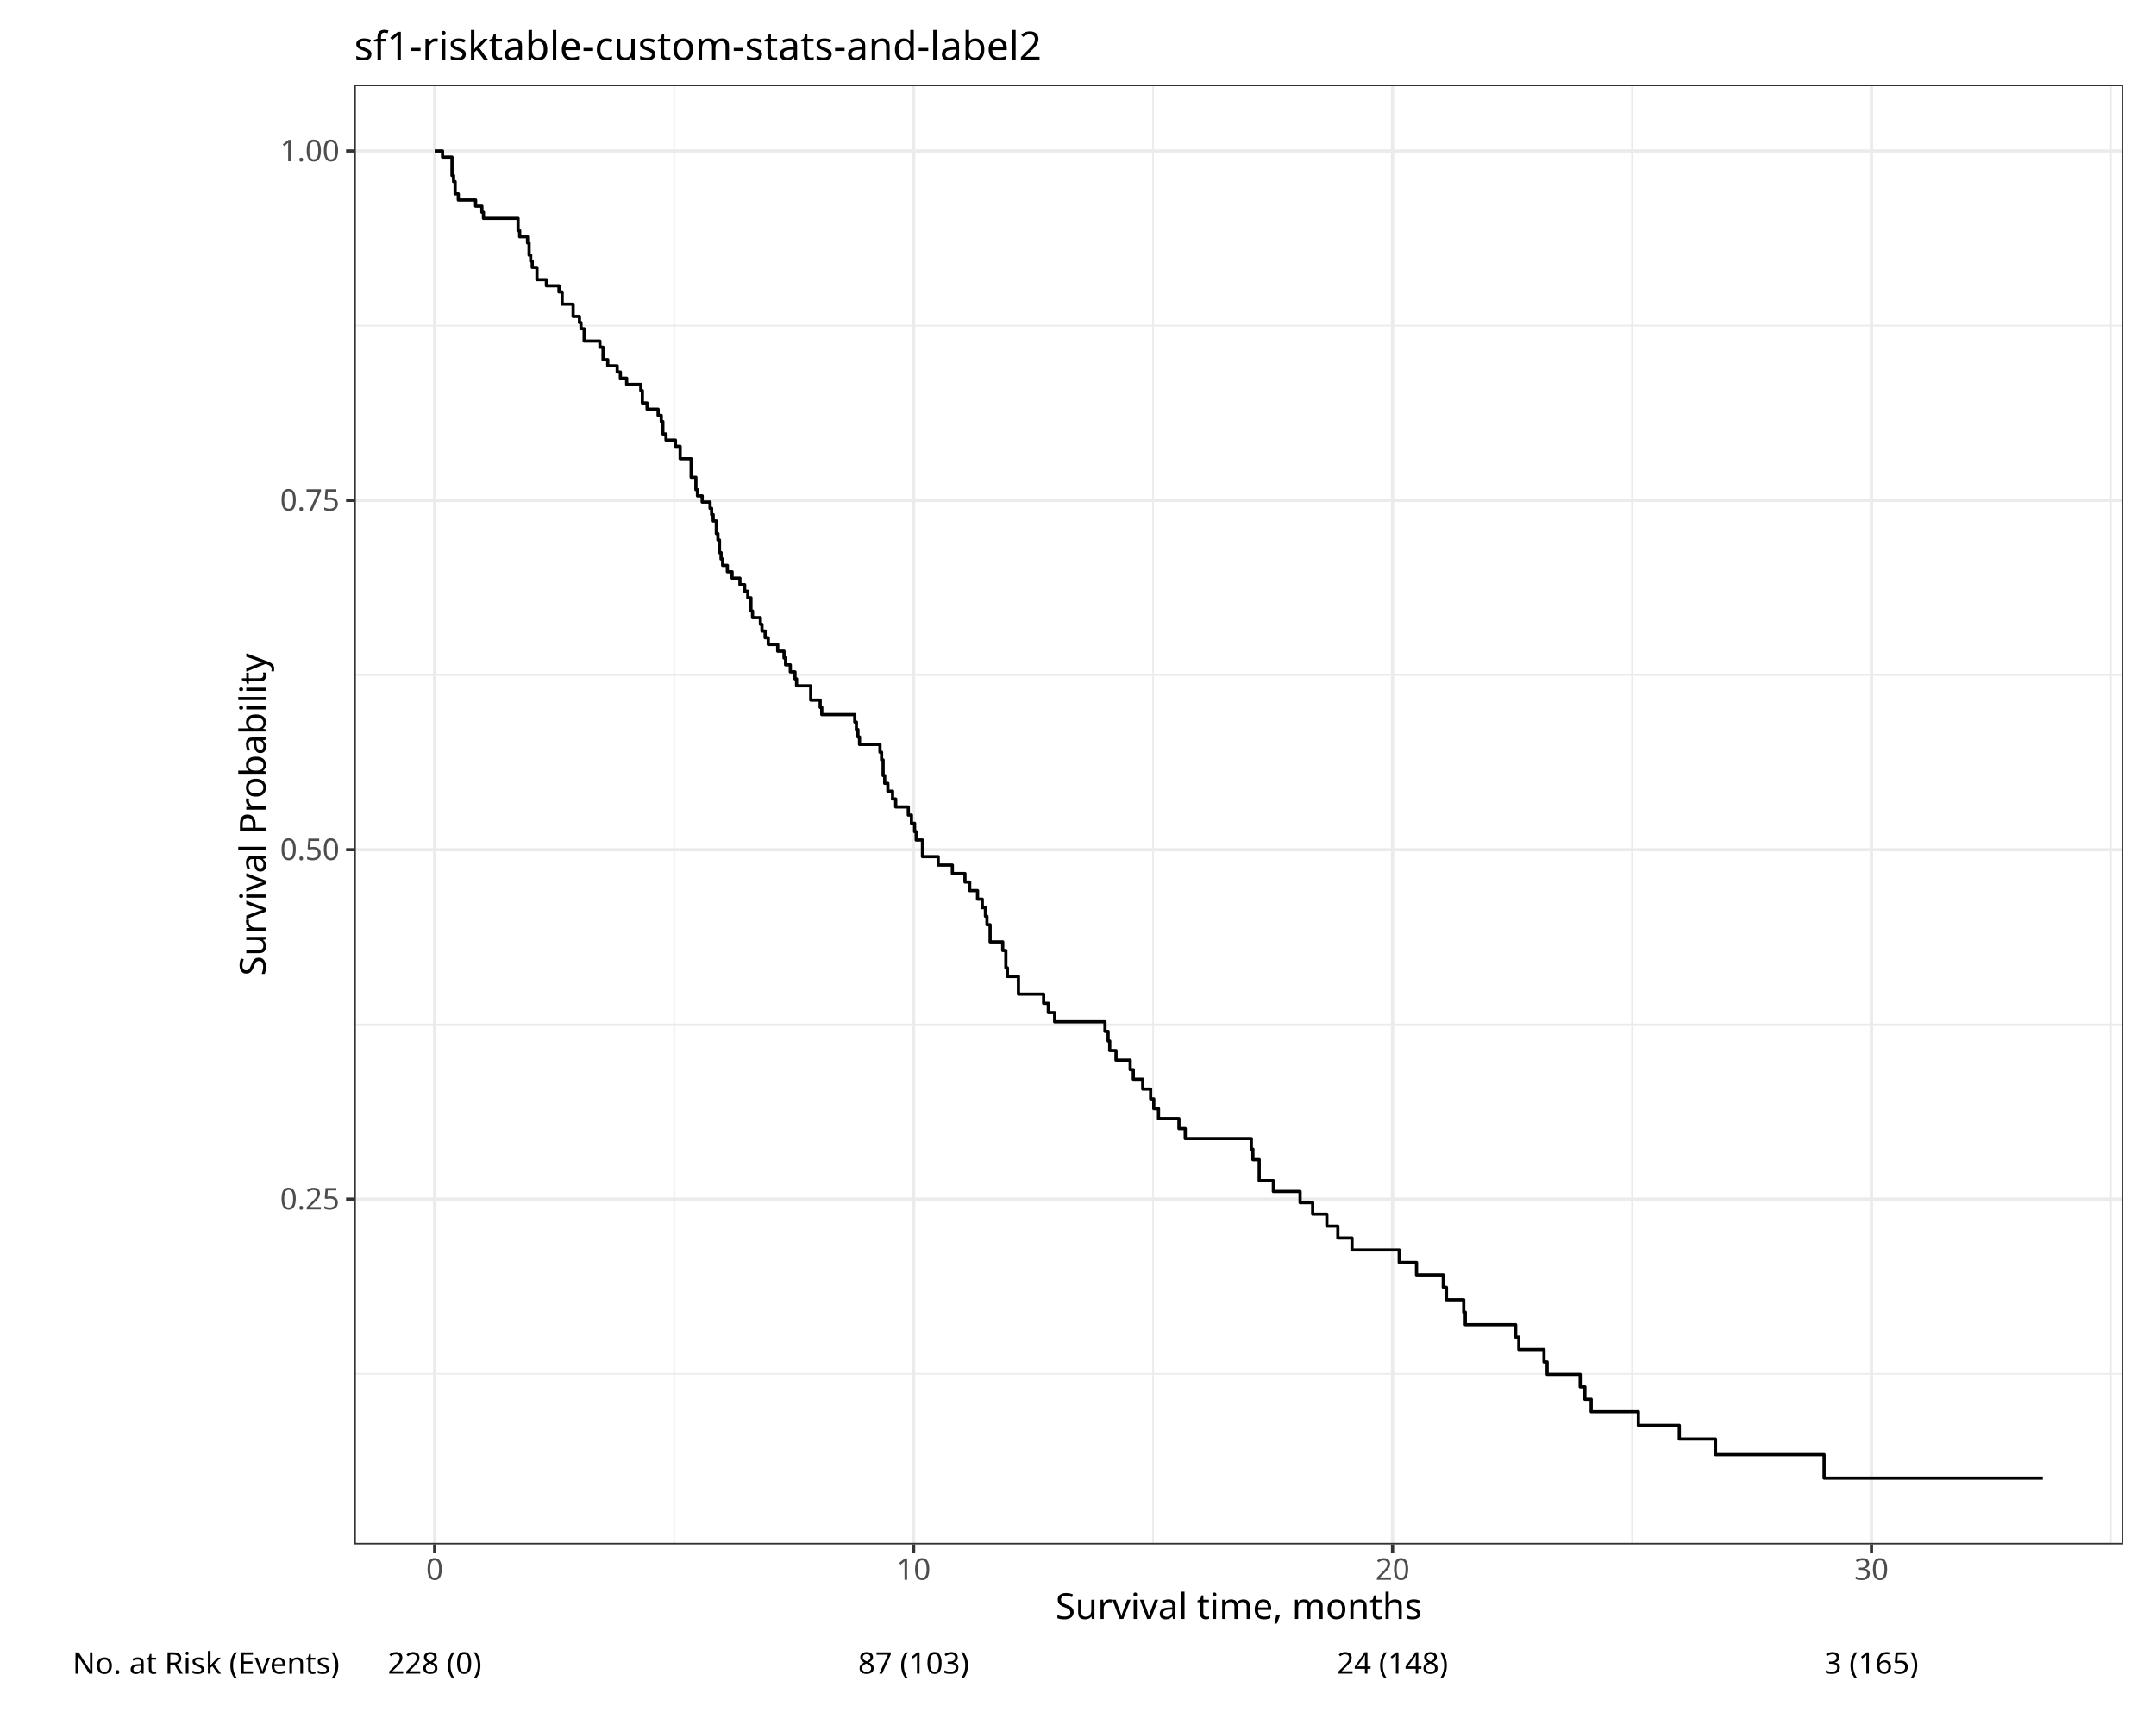
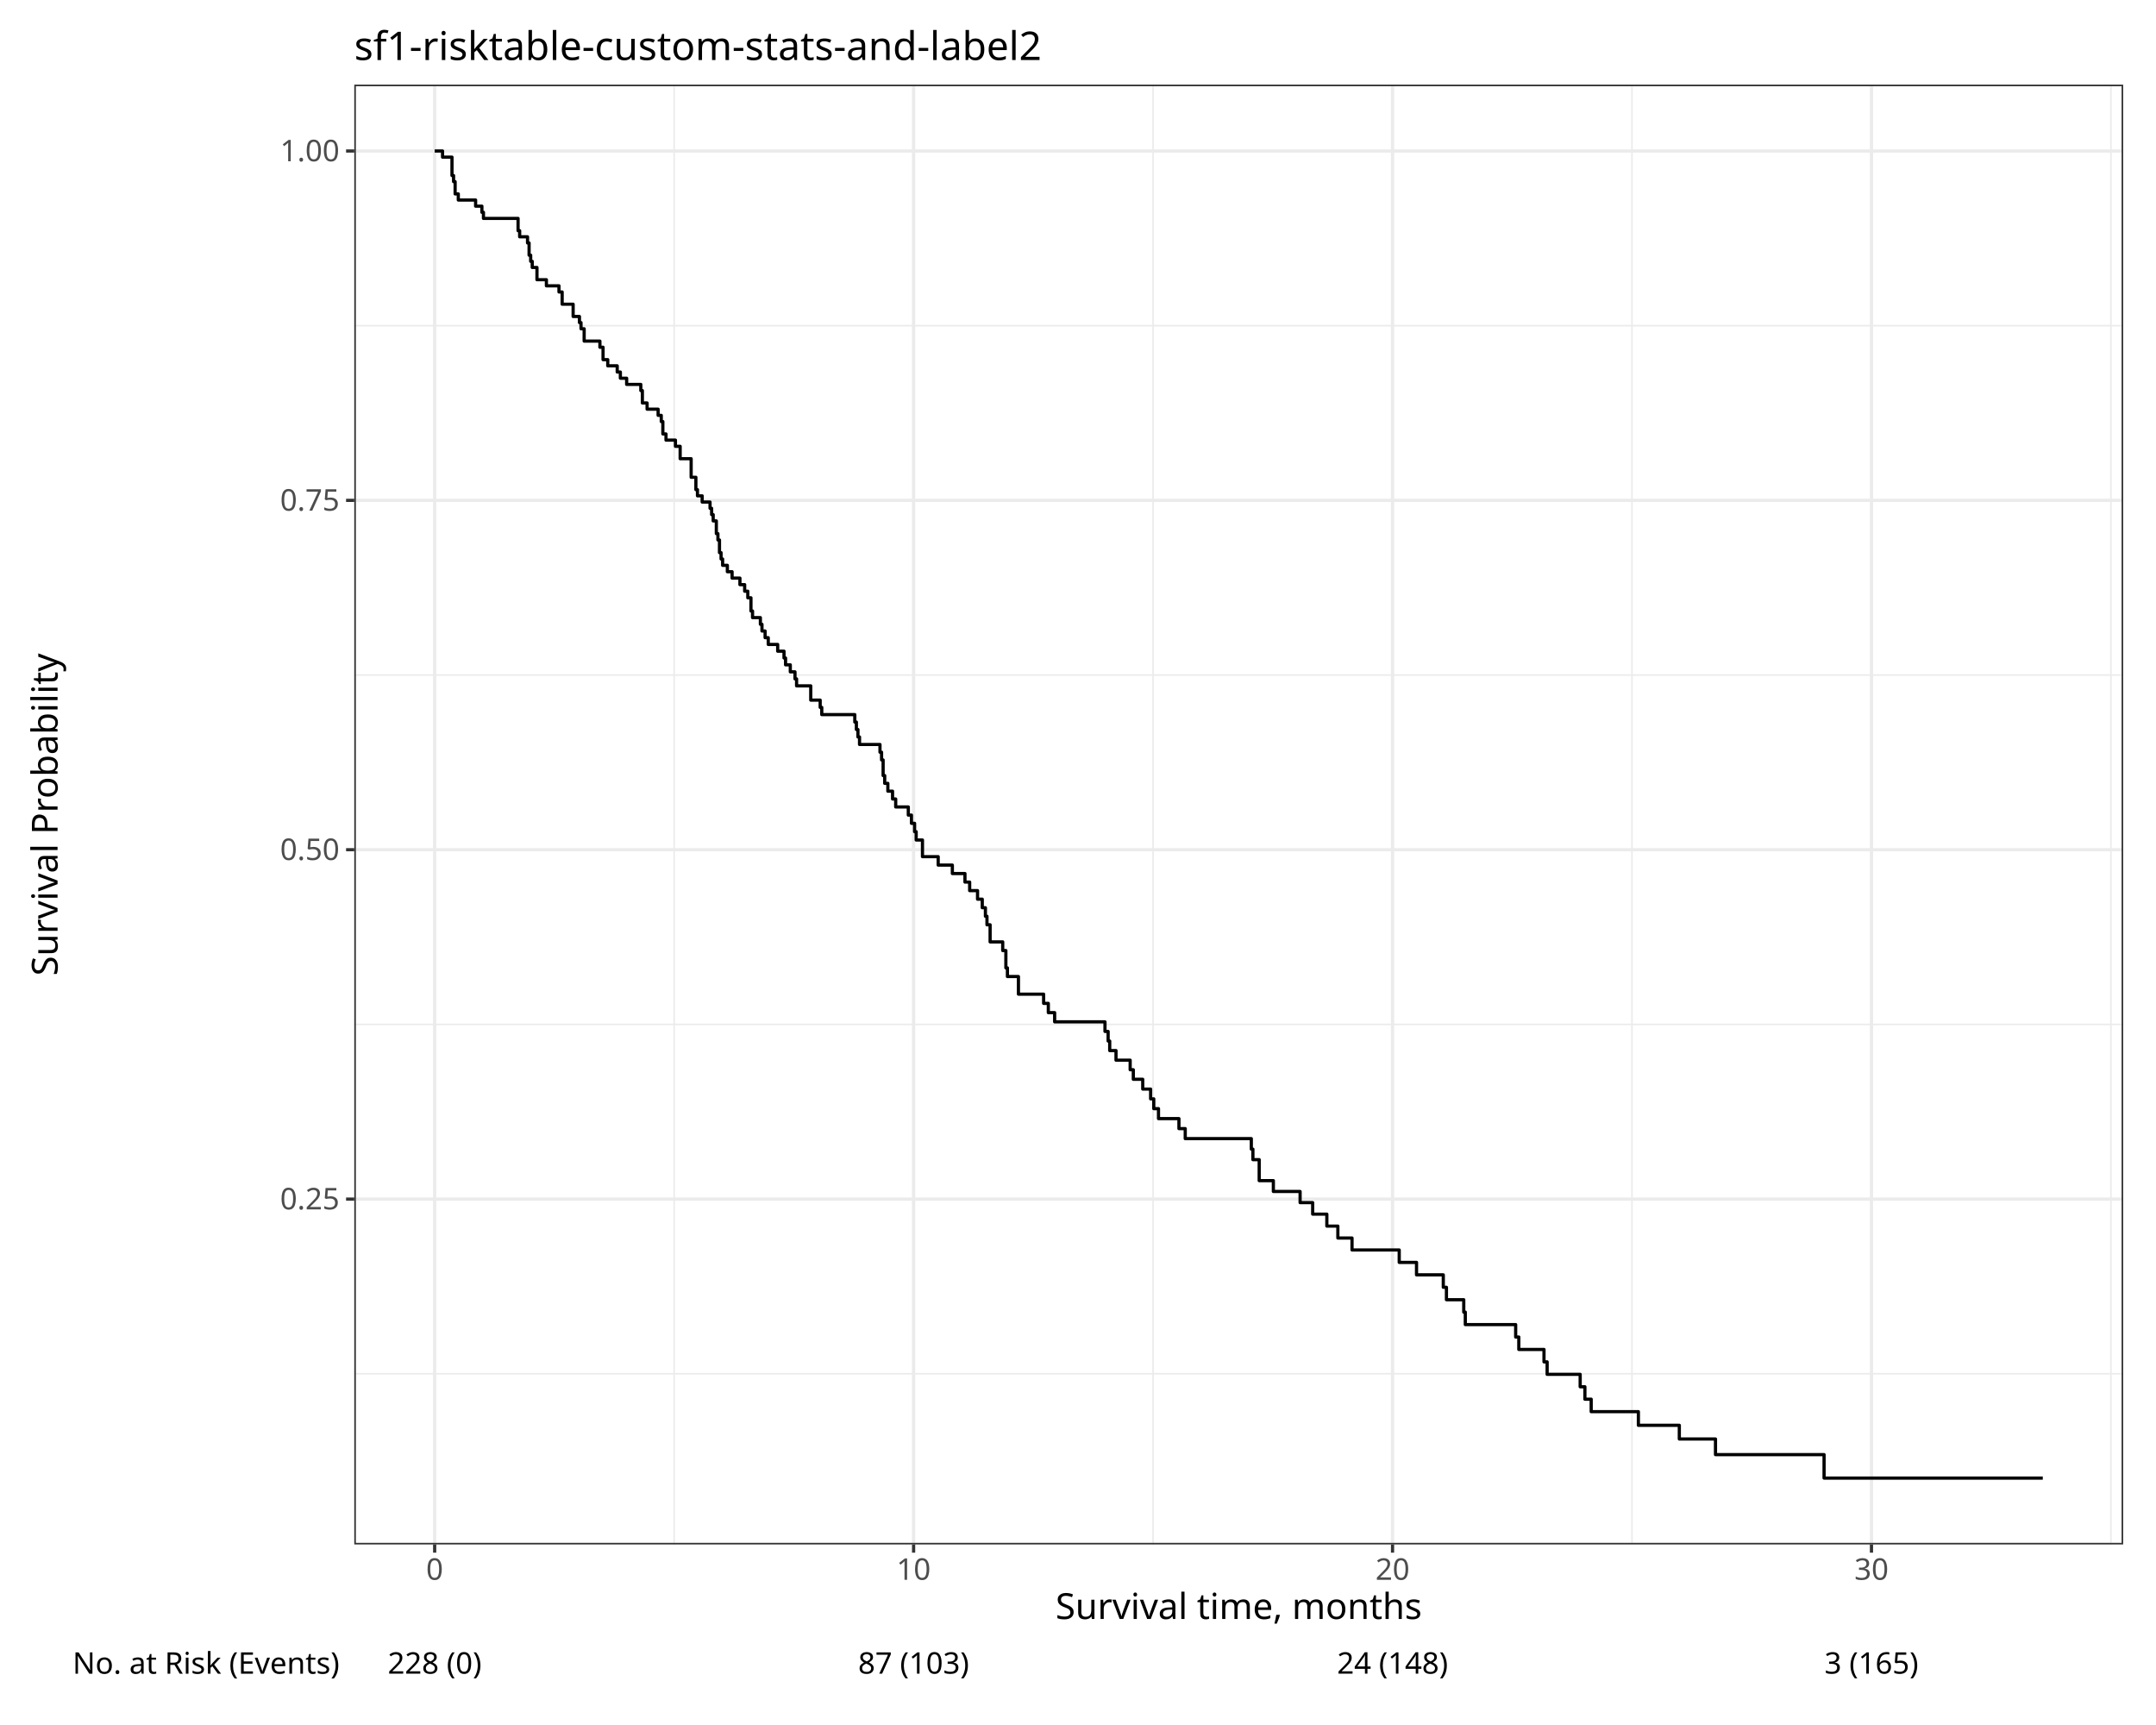
<svg xmlns="http://www.w3.org/2000/svg" class="svglite" data-engine-version="2.0" width="720.00pt" height="576.00pt" viewBox="0 0 720.00 576.00">
  <defs>
    <style type="text/css">
    .svglite line, .svglite polyline, .svglite polygon, .svglite path, .svglite rect, .svglite circle {
      fill: none;
      stroke: #000000;
      stroke-linecap: round;
      stroke-linejoin: round;
      stroke-miterlimit: 10.00;
    }
  </style>
  </defs>
  <rect width="100%" height="100%" style="stroke: none; fill: #FFFFFF;" />
  <defs>
    <clipPath id="cpMC4wMHw3MjAuMDB8MC4wMHw1NzYuMDA=">
      <rect x="0.00" y="0.00" width="720.00" height="576.00" />
    </clipPath>
  </defs>
  <g clip-path="url(#cpMC4wMHw3MjAuMDB8MC4wMHw1NzYuMDA=)">
    <rect x="0.00" y="0.00" width="720.00" height="576.00" style="stroke-width: 1.07; stroke: #FFFFFF; fill: #FFFFFF;" />
  </g>
  <defs>
    <clipPath id="cpNS40OHw3MTQuNTJ8NS40OHw1NDMuMDk=">
      <rect x="5.48" y="5.48" width="709.04" height="537.61" />
    </clipPath>
  </defs>
  <g clip-path="url(#cpNS40OHw3MTQuNTJ8NS40OHw1NDMuMDk=)">
    <rect x="5.48" y="5.48" width="709.04" height="537.61" style="stroke-width: 1.07; stroke: #FFFFFF; fill: #FFFFFF;" />
  </g>
  <g clip-path="url(#cpMC4wMHw3MjAuMDB8MC4wMHw1NzYuMDA=)">
</g>
  <defs>
    <clipPath id="cpNS40OHw3MTQuNTJ8NTQzLjA5fDU3MC41Mg==">
      <rect x="5.48" y="543.09" width="709.04" height="27.43" />
    </clipPath>
  </defs>
  <g clip-path="url(#cpNS40OHw3MTQuNTJ8NTQzLjA5fDU3MC41Mg==)">
    <rect x="5.48" y="543.09" width="709.04" height="27.43" style="stroke-width: 1.07; stroke: #FFFFFF; fill: #FFFFFF;" />
  </g>
  <g clip-path="url(#cpMC4wMHw3MjAuMDB8MC4wMHw1NzYuMDA=)">
</g>
  <defs>
    <clipPath id="cpMTAuOTZ8NzA5LjA0fDEwLjk2fDU2NS4wNA==">
      <rect x="10.96" y="10.96" width="698.08" height="554.08" />
    </clipPath>
  </defs>
  <g clip-path="url(#cpMTAuOTZ8NzA5LjA0fDEwLjk2fDU2NS4wNA==)">
</g>
  <g clip-path="url(#cpMC4wMHw3MjAuMDB8MC4wMHw1NzYuMDA=)">
</g>
  <defs>
    <clipPath id="cpMTAuOTZ8NzA5LjA0fDEwLjk2fDUzNy42MQ==">
      <rect x="10.96" y="10.96" width="698.08" height="526.65" />
    </clipPath>
  </defs>
  <g clip-path="url(#cpMTAuOTZ8NzA5LjA0fDEwLjk2fDUzNy42MQ==)">
</g>
  <g clip-path="url(#cpMC4wMHw3MjAuMDB8MC4wMHw1NzYuMDA=)">
</g>
  <g clip-path="url(#cpNS40OHw3MTQuNTJ8NS40OHw1NDMuMDk=)">
    <rect x="5.48" y="5.48" width="709.04" height="537.61" style="stroke-width: 1.07; stroke: #FFFFFF; fill: #FFFFFF;" />
  </g>
  <defs>
    <clipPath id="cpMTE4LjMxfDcwOS4wNHwyOC4yNnw1MTUuNzE=">
      <rect x="118.31" y="28.26" width="590.73" height="487.45" />
    </clipPath>
  </defs>
  <g clip-path="url(#cpMTE4LjMxfDcwOS4wNHwyOC4yNnw1MTUuNzE=)">
    <rect x="118.31" y="28.26" width="590.73" height="487.45" style="stroke-width: 1.07; stroke: none; fill: #FFFFFF;" />
    <polyline points="118.31,458.72 709.04,458.72 " style="stroke-width: 0.53; stroke: #EBEBEB; stroke-linecap: butt;" />
    <polyline points="118.31,342.06 709.04,342.06 " style="stroke-width: 0.53; stroke: #EBEBEB; stroke-linecap: butt;" />
    <polyline points="118.31,225.40 709.04,225.40 " style="stroke-width: 0.53; stroke: #EBEBEB; stroke-linecap: butt;" />
    <polyline points="118.31,108.75 709.04,108.75 " style="stroke-width: 0.53; stroke: #EBEBEB; stroke-linecap: butt;" />
    <polyline points="225.13,515.71 225.13,28.26 " style="stroke-width: 0.53; stroke: #EBEBEB; stroke-linecap: butt;" />
    <polyline points="385.07,515.71 385.07,28.26 " style="stroke-width: 0.53; stroke: #EBEBEB; stroke-linecap: butt;" />
    <polyline points="545.01,515.71 545.01,28.26 " style="stroke-width: 0.53; stroke: #EBEBEB; stroke-linecap: butt;" />
    <polyline points="704.95,515.71 704.95,28.26 " style="stroke-width: 0.53; stroke: #EBEBEB; stroke-linecap: butt;" />
    <polyline points="118.31,400.39 709.04,400.39 " style="stroke-width: 1.07; stroke: #EBEBEB; stroke-linecap: butt;" />
    <polyline points="118.31,283.73 709.04,283.73 " style="stroke-width: 1.07; stroke: #EBEBEB; stroke-linecap: butt;" />
    <polyline points="118.31,167.08 709.04,167.08 " style="stroke-width: 1.07; stroke: #EBEBEB; stroke-linecap: butt;" />
    <polyline points="118.31,50.42 709.04,50.42 " style="stroke-width: 1.07; stroke: #EBEBEB; stroke-linecap: butt;" />
    <polyline points="145.16,515.71 145.16,28.26 " style="stroke-width: 1.07; stroke: #EBEBEB; stroke-linecap: butt;" />
    <polyline points="305.10,515.71 305.10,28.26 " style="stroke-width: 1.07; stroke: #EBEBEB; stroke-linecap: butt;" />
    <polyline points="465.04,515.71 465.04,28.26 " style="stroke-width: 1.07; stroke: #EBEBEB; stroke-linecap: butt;" />
    <polyline points="624.98,515.71 624.98,28.26 " style="stroke-width: 1.07; stroke: #EBEBEB; stroke-linecap: butt;" />
    <polyline points="145.16,50.42 147.79,50.42 147.79,52.47 150.94,52.47 150.94,58.61 151.47,58.61 151.47,60.65 151.99,60.65 151.99,64.75 153.05,64.75 153.05,66.79 158.83,66.79 158.83,68.84 160.93,68.84 160.93,70.89 161.45,70.89 161.45,72.93 173.01,72.93 173.01,77.03 173.54,77.03 173.54,79.07 176.17,79.07 176.17,81.12 176.69,81.12 176.69,85.21 177.22,85.21 177.22,87.26 177.74,87.26 177.74,89.31 179.32,89.31 179.32,93.40 182.47,93.40 182.47,95.44 186.67,95.44 186.67,97.49 187.73,97.49 187.73,101.58 191.40,101.58 191.40,105.68 193.51,105.68 193.51,107.72 194.03,107.72 194.03,109.78 195.08,109.78 195.08,113.90 200.34,113.90 200.34,115.95 201.39,115.95 201.39,120.09 202.96,120.09 202.96,122.15 206.12,122.15 206.12,124.22 207.17,124.22 207.17,126.29 209.27,126.29 209.27,128.36 214.00,128.36 214.00,130.42 214.52,130.42 214.52,134.56 216.10,134.56 216.10,136.63 219.78,136.63 219.78,138.69 220.83,138.69 220.83,140.76 221.36,140.76 221.36,144.90 222.41,144.90 222.41,146.96 225.56,146.96 225.56,149.03 227.14,149.03 227.14,153.17 230.81,153.17 230.81,159.37 232.39,159.37 232.39,163.50 232.92,163.50 232.92,165.57 234.49,165.57 234.49,167.64 236.07,167.64 236.07,167.64 236.59,167.64 236.59,167.64 237.12,167.64 237.12,169.73 237.65,169.73 237.65,171.84 238.17,171.84 238.17,173.94 239.22,173.94 239.22,178.18 239.75,178.18 239.75,180.30 240.27,180.30 240.27,184.53 240.80,184.53 240.80,186.65 241.32,186.65 241.32,188.77 242.37,188.77 242.37,188.77 242.90,188.77 242.90,190.90 243.95,190.90 243.95,190.90 244.48,190.90 244.48,193.04 245.53,193.04 245.53,193.04 246.05,193.04 246.05,193.04 247.10,193.04 247.10,195.22 248.15,195.22 248.15,195.22 248.68,195.22 248.68,197.41 249.73,197.41 249.73,199.61 250.78,199.61 250.78,204.02 251.31,204.02 251.31,206.23 251.83,206.23 251.83,206.23 253.93,206.23 253.93,208.46 254.46,208.46 254.46,210.70 255.51,210.70 255.51,212.93 256.04,212.93 256.04,212.93 256.56,212.93 256.56,215.19 259.71,215.19 259.71,217.44 261.29,217.44 261.29,217.44 261.82,217.44 261.82,219.71 262.34,219.71 262.34,222.00 262.87,222.00 262.87,222.00 263.39,222.00 263.39,222.00 263.92,222.00 263.92,224.34 265.49,224.34 265.49,226.68 266.02,226.68 266.02,229.02 268.65,229.02 268.65,229.02 269.70,229.02 269.70,229.02 270.75,229.02 270.75,233.78 271.28,233.78 271.28,233.78 272.85,233.78 272.85,233.78 273.90,233.78 273.90,236.20 274.43,236.20 274.43,238.62 277.58,238.62 277.58,238.62 281.26,238.62 281.26,238.62 284.94,238.62 284.94,238.62 285.46,238.62 285.46,241.11 285.99,241.11 285.99,243.60 286.51,243.60 286.51,246.08 287.04,246.08 287.04,248.59 288.09,248.59 288.09,248.59 290.19,248.59 290.19,248.59 291.77,248.59 291.77,248.59 293.87,248.59 293.87,251.17 294.40,251.17 294.40,253.75 294.92,253.75 294.92,258.97 295.45,258.97 295.45,261.57 296.50,261.57 296.50,264.18 298.07,264.18 298.07,266.79 298.60,266.79 298.60,266.79 299.12,266.79 299.12,269.45 300.70,269.45 300.70,269.45 302.80,269.45 302.80,269.45 303.33,269.45 303.33,272.17 304.38,272.17 304.38,274.92 305.43,274.92 305.43,277.71 305.96,277.71 305.96,280.49 308.06,280.49 308.06,286.05 310.68,286.05 310.68,286.05 313.31,286.05 313.31,288.87 318.04,288.87 318.04,291.69 319.62,291.69 319.62,291.69 322.25,291.69 322.25,294.54 323.82,294.54 323.82,297.39 326.45,297.39 326.45,300.25 328.03,300.25 328.03,303.10 329.08,303.10 329.08,305.95 329.60,305.95 329.60,308.80 330.65,308.80 330.65,314.51 332.23,314.51 332.23,314.51 334.86,314.51 334.86,317.40 335.91,317.40 335.91,323.19 336.43,323.19 336.43,326.08 340.11,326.08 340.11,331.96 342.74,331.96 342.74,331.96 345.89,331.96 345.89,331.96 346.94,331.96 346.94,331.96 348.52,331.96 348.52,335.04 350.09,335.04 350.09,338.13 352.20,338.13 352.20,341.21 357.45,341.21 357.45,341.21 362.18,341.21 362.18,341.21 369.01,341.21 369.01,344.41 370.06,344.41 370.06,347.61 370.59,347.61 370.59,350.80 372.69,350.80 372.69,354.00 377.42,354.00 377.42,357.20 378.47,357.20 378.47,360.39 381.62,360.39 381.62,363.66 384.25,363.66 384.25,366.92 385.30,366.92 385.30,370.19 385.83,370.19 385.83,370.19 386.88,370.19 386.88,373.52 393.71,373.52 393.71,376.86 395.81,376.86 395.81,380.20 413.68,380.20 413.68,380.20 417.88,380.20 417.88,383.71 418.41,383.71 418.41,387.22 420.51,387.22 420.51,394.23 423.13,394.23 423.13,394.23 425.24,394.23 425.24,397.85 430.49,397.85 430.49,397.85 434.17,397.85 434.17,401.57 434.70,401.57 434.70,401.57 438.37,401.57 438.37,405.42 438.90,405.42 438.90,405.42 443.10,405.42 443.10,409.41 446.78,409.41 446.78,413.39 451.51,413.39 451.51,417.38 454.14,417.38 454.14,417.38 467.27,417.38 467.27,421.53 473.05,421.53 473.05,425.69 481.99,425.69 481.99,429.84 483.04,429.84 483.04,433.99 488.82,433.99 488.82,438.14 489.34,438.14 489.34,442.30 506.16,442.30 506.16,446.45 507.21,446.45 507.21,450.60 515.62,450.60 515.62,454.75 516.67,454.75 516.67,458.91 527.70,458.91 527.70,463.06 529.28,463.06 529.28,467.21 531.38,467.21 531.38,471.37 534.01,471.37 534.01,471.37 547.14,471.37 547.14,475.93 560.81,475.93 560.81,480.50 568.69,480.50 568.69,480.50 572.89,480.50 572.89,485.72 576.57,485.72 576.57,485.72 586.55,485.72 586.55,485.72 609.15,485.72 609.15,493.55 652.24,493.55 652.24,493.55 675.88,493.55 675.88,493.55 682.19,493.55 682.19,493.55 " style="stroke-width: 1.07; stroke-linecap: butt;" />
    <rect x="118.31" y="28.26" width="590.73" height="487.45" style="stroke-width: 1.07; stroke: #333333;" />
  </g>
  <g clip-path="url(#cpNS40OHw3MTQuNTJ8NS40OHw1NDMuMDk=)">
</g>
  <g clip-path="url(#cpMC4wMHw3MjAuMDB8MC4wMHw1NzYuMDA=)">
</g>
  <g clip-path="url(#cpNS40OHw3MTQuNTJ8NS40OHw1NDMuMDk=)">
</g>
  <g clip-path="url(#cpMC4wMHw3MjAuMDB8MC4wMHw1NzYuMDA=)">
</g>
  <g clip-path="url(#cpNS40OHw3MTQuNTJ8NS40OHw1NDMuMDk=)">
</g>
  <g clip-path="url(#cpMC4wMHw3MjAuMDB8MC4wMHw1NzYuMDA=)">
</g>
  <g clip-path="url(#cpNS40OHw3MTQuNTJ8NS40OHw1NDMuMDk=)">
</g>
  <g clip-path="url(#cpMC4wMHw3MjAuMDB8MC4wMHw1NzYuMDA=)">
</g>
  <g clip-path="url(#cpNS40OHw3MTQuNTJ8NS40OHw1NDMuMDk=)">
</g>
  <g clip-path="url(#cpMC4wMHw3MjAuMDB8MC4wMHw1NzYuMDA=)">
</g>
  <g clip-path="url(#cpNS40OHw3MTQuNTJ8NS40OHw1NDMuMDk=)">
</g>
  <g clip-path="url(#cpMC4wMHw3MjAuMDB8MC4wMHw1NzYuMDA=)">
    <text x="113.38" y="403.83" text-anchor="end" style="font-size: 10.00px; fill: #4D4D4D; font-family: sans;" textLength="19.46px" lengthAdjust="spacingAndGlyphs">0.25</text>
    <text x="113.38" y="287.17" text-anchor="end" style="font-size: 10.00px; fill: #4D4D4D; font-family: sans;" textLength="19.46px" lengthAdjust="spacingAndGlyphs">0.50</text>
    <text x="113.38" y="170.52" text-anchor="end" style="font-size: 10.00px; fill: #4D4D4D; font-family: sans;" textLength="19.46px" lengthAdjust="spacingAndGlyphs">0.75</text>
    <text x="113.38" y="53.86" text-anchor="end" style="font-size: 10.00px; fill: #4D4D4D; font-family: sans;" textLength="19.46px" lengthAdjust="spacingAndGlyphs">1.00</text>
    <polyline points="115.57,400.39 118.31,400.39 " style="stroke-width: 1.07; stroke: #333333; stroke-linecap: butt;" />
    <polyline points="115.57,283.73 118.31,283.73 " style="stroke-width: 1.07; stroke: #333333; stroke-linecap: butt;" />
    <polyline points="115.57,167.08 118.31,167.08 " style="stroke-width: 1.07; stroke: #333333; stroke-linecap: butt;" />
    <polyline points="115.57,50.42 118.31,50.42 " style="stroke-width: 1.07; stroke: #333333; stroke-linecap: butt;" />
  </g>
  <g clip-path="url(#cpNS40OHw3MTQuNTJ8NS40OHw1NDMuMDk=)">
</g>
  <g clip-path="url(#cpMC4wMHw3MjAuMDB8MC4wMHw1NzYuMDA=)">
</g>
  <g clip-path="url(#cpNS40OHw3MTQuNTJ8NS40OHw1NDMuMDk=)">
</g>
  <g clip-path="url(#cpMC4wMHw3MjAuMDB8MC4wMHw1NzYuMDA=)">
    <polyline points="145.16,518.45 145.16,515.71 " style="stroke-width: 1.07; stroke: #333333; stroke-linecap: butt;" />
    <polyline points="305.10,518.45 305.10,515.71 " style="stroke-width: 1.07; stroke: #333333; stroke-linecap: butt;" />
    <polyline points="465.04,518.45 465.04,515.71 " style="stroke-width: 1.07; stroke: #333333; stroke-linecap: butt;" />
    <polyline points="624.98,518.45 624.98,515.71 " style="stroke-width: 1.07; stroke: #333333; stroke-linecap: butt;" />
    <text x="145.16" y="527.52" text-anchor="middle" style="font-size: 10.00px; fill: #4D4D4D; font-family: sans;" textLength="5.56px" lengthAdjust="spacingAndGlyphs">0</text>
    <text x="305.10" y="527.52" text-anchor="middle" style="font-size: 10.00px; fill: #4D4D4D; font-family: sans;" textLength="11.12px" lengthAdjust="spacingAndGlyphs">10</text>
    <text x="465.04" y="527.52" text-anchor="middle" style="font-size: 10.00px; fill: #4D4D4D; font-family: sans;" textLength="11.12px" lengthAdjust="spacingAndGlyphs">20</text>
    <text x="624.98" y="527.52" text-anchor="middle" style="font-size: 10.00px; fill: #4D4D4D; font-family: sans;" textLength="11.12px" lengthAdjust="spacingAndGlyphs">30</text>
  </g>
  <g clip-path="url(#cpNS40OHw3MTQuNTJ8NS40OHw1NDMuMDk=)">
</g>
  <g clip-path="url(#cpMC4wMHw3MjAuMDB8MC4wMHw1NzYuMDA=)">
</g>
  <g clip-path="url(#cpNS40OHw3MTQuNTJ8NS40OHw1NDMuMDk=)">
</g>
  <g clip-path="url(#cpMC4wMHw3MjAuMDB8MC4wMHw1NzYuMDA=)">
    <text x="413.68" y="540.60" text-anchor="middle" style="font-size: 12.00px; font-family: sans;" textLength="114.72px" lengthAdjust="spacingAndGlyphs">Survival time, months</text>
  </g>
  <g clip-path="url(#cpNS40OHw3MTQuNTJ8NS40OHw1NDMuMDk=)">
</g>
  <g clip-path="url(#cpMC4wMHw3MjAuMDB8MC4wMHw1NzYuMDA=)">
-     <text transform="translate(88.69,271.99) rotate(-90)" text-anchor="middle" style="font-size: 12.00px; font-family: sans;" textLength="102.05px" lengthAdjust="spacingAndGlyphs">Survival Probability</text>
-   </g>
+     <text transform="translate(19.22,271.99) rotate(-90)" text-anchor="middle" style="font-size: 12.00px; font-family: sans;" textLength="102.05px" lengthAdjust="spacingAndGlyphs">Survival Probability</text>
+   </g>
+   <g clip-path="url(#cpNS40OHw3MTQuNTJ8NS40OHw1NDMuMDk=)">
+ </g>
+   <g clip-path="url(#cpMC4wMHw3MjAuMDB8MC4wMHw1NzYuMDA=)">
+ </g>
+   <g clip-path="url(#cpNS40OHw3MTQuNTJ8NS40OHw1NDMuMDk=)">
+ </g>
+   <g clip-path="url(#cpMC4wMHw3MjAuMDB8MC4wMHw1NzYuMDA=)">
+ </g>
+   <g clip-path="url(#cpNS40OHw3MTQuNTJ8NS40OHw1NDMuMDk=)">
+ </g>
+   <g clip-path="url(#cpMC4wMHw3MjAuMDB8MC4wMHw1NzYuMDA=)">
+ </g>
+   <g clip-path="url(#cpNS40OHw3MTQuNTJ8NS40OHw1NDMuMDk=)">
+ </g>
+   <g clip-path="url(#cpMC4wMHw3MjAuMDB8MC4wMHw1NzYuMDA=)">
+ </g>
+   <g clip-path="url(#cpNS40OHw3MTQuNTJ8NS40OHw1NDMuMDk=)">
+ </g>
+   <g clip-path="url(#cpMC4wMHw3MjAuMDB8MC4wMHw1NzYuMDA=)">
+ </g>
  <g clip-path="url(#cpNS40OHw3MTQuNTJ8NS40OHw1NDMuMDk=)">
</g>
  <g clip-path="url(#cpMC4wMHw3MjAuMDB8MC4wMHw1NzYuMDA=)">
</g>
  <g clip-path="url(#cpNS40OHw3MTQuNTJ8NS40OHw1NDMuMDk=)">
</g>
  <g clip-path="url(#cpMC4wMHw3MjAuMDB8MC4wMHw1NzYuMDA=)">
</g>
  <g clip-path="url(#cpNS40OHw3MTQuNTJ8NS40OHw1NDMuMDk=)">
</g>
  <g clip-path="url(#cpMC4wMHw3MjAuMDB8MC4wMHw1NzYuMDA=)">
    <text x="118.31" y="20.04" style="font-size: 13.20px; font-family: sans;" textLength="216.45px" lengthAdjust="spacingAndGlyphs">sf1-risktable-custom-stats-and-label2</text>
  </g>
-   <g clip-path="url(#cpNS40OHw3MTQuNTJ8NS40OHw1NDMuMDk=)">
- </g>
-   <g clip-path="url(#cpMC4wMHw3MjAuMDB8MC4wMHw1NzYuMDA=)">
- </g>
  <g clip-path="url(#cpNS40OHw3MTQuNTJ8NS40OHw1NDMuMDk=)">
</g>
  <g clip-path="url(#cpMC4wMHw3MjAuMDB8MC4wMHw1NzYuMDA=)">
</g>
  <g clip-path="url(#cpNS40OHw3MTQuNTJ8NS40OHw1NDMuMDk=)">
</g>
  <g clip-path="url(#cpMC4wMHw3MjAuMDB8MC4wMHw1NzYuMDA=)">
</g>
  <defs>
    <clipPath id="cpMTAuOTZ8NzA5LjA0fDEwLjk2fDEwLjk2">
      <rect x="10.96" y="10.96" width="698.08" height="0.00" />
    </clipPath>
  </defs>
  <g clip-path="url(#cpMTAuOTZ8NzA5LjA0fDEwLjk2fDEwLjk2)">
</g>
  <g clip-path="url(#cpMC4wMHw3MjAuMDB8MC4wMHw1NzYuMDA=)">
</g>
  <g clip-path="url(#cpMTAuOTZ8NzA5LjA0fDEwLjk2fDEwLjk2)">
</g>
  <g clip-path="url(#cpMC4wMHw3MjAuMDB8MC4wMHw1NzYuMDA=)">
</g>
  <defs>
    <clipPath id="cpMTAuOTZ8NzA5LjA0fDUzNy42MXw1MzcuNjE=">
      <rect x="10.96" y="537.61" width="698.08" height="0.00" />
    </clipPath>
  </defs>
  <g clip-path="url(#cpMTAuOTZ8NzA5LjA0fDUzNy42MXw1MzcuNjE=)">
</g>
  <g clip-path="url(#cpMC4wMHw3MjAuMDB8MC4wMHw1NzYuMDA=)">
</g>
  <defs>
    <clipPath id="cpMTAuOTZ8NzA5LjA0fDU0OC41N3w1NjUuMDQ=">
      <rect x="10.96" y="548.57" width="698.08" height="16.47" />
    </clipPath>
  </defs>
  <g clip-path="url(#cpMTAuOTZ8NzA5LjA0fDU0OC41N3w1NjUuMDQ=)">
</g>
  <g clip-path="url(#cpMC4wMHw3MjAuMDB8MC4wMHw1NzYuMDA=)">
</g>
  <g clip-path="url(#cpNS40OHw3MTQuNTJ8NTQzLjA5fDU3MC41Mg==)">
    <rect x="5.48" y="543.09" width="709.04" height="27.43" style="stroke-width: 1.07; stroke: #FFFFFF; fill: #FFFFFF;" />
  </g>
  <defs>
    <clipPath id="cpMTE4LjMxfDcwOS4wNHw1NDMuMDl8NTY3Ljc4">
      <rect x="118.31" y="543.09" width="590.73" height="24.69" />
    </clipPath>
  </defs>
  <g clip-path="url(#cpMTE4LjMxfDcwOS4wNHw1NDMuMDl8NTY3Ljc4)">
    <rect x="118.31" y="543.09" width="590.73" height="24.69" style="stroke-width: 1.07; stroke: none; fill: #FFFFFF;" />
    <text x="145.16" y="558.86" text-anchor="middle" style="font-size: 9.96px; font-family: sans;" textLength="31.55px" lengthAdjust="spacingAndGlyphs">228 (0)</text>
    <text x="305.10" y="558.86" text-anchor="middle" style="font-size: 9.96px; font-family: sans;" textLength="37.09px" lengthAdjust="spacingAndGlyphs">87 (103)</text>
    <text x="465.04" y="558.86" text-anchor="middle" style="font-size: 9.96px; font-family: sans;" textLength="37.09px" lengthAdjust="spacingAndGlyphs">24 (148)</text>
    <text x="624.98" y="558.86" text-anchor="middle" style="font-size: 9.96px; font-family: sans;" textLength="31.55px" lengthAdjust="spacingAndGlyphs">3 (165)</text>
  </g>
  <g clip-path="url(#cpNS40OHw3MTQuNTJ8NTQzLjA5fDU3MC41Mg==)">
</g>
  <g clip-path="url(#cpMC4wMHw3MjAuMDB8MC4wMHw1NzYuMDA=)">
</g>
  <g clip-path="url(#cpNS40OHw3MTQuNTJ8NTQzLjA5fDU3MC41Mg==)">
</g>
  <g clip-path="url(#cpMC4wMHw3MjAuMDB8MC4wMHw1NzYuMDA=)">
</g>
  <g clip-path="url(#cpNS40OHw3MTQuNTJ8NTQzLjA5fDU3MC41Mg==)">
</g>
  <g clip-path="url(#cpMC4wMHw3MjAuMDB8MC4wMHw1NzYuMDA=)">
</g>
  <g clip-path="url(#cpNS40OHw3MTQuNTJ8NTQzLjA5fDU3MC41Mg==)">
</g>
  <g clip-path="url(#cpMC4wMHw3MjAuMDB8MC4wMHw1NzYuMDA=)">
</g>
  <g clip-path="url(#cpNS40OHw3MTQuNTJ8NTQzLjA5fDU3MC41Mg==)">
</g>
  <g clip-path="url(#cpMC4wMHw3MjAuMDB8MC4wMHw1NzYuMDA=)">
</g>
  <g clip-path="url(#cpNS40OHw3MTQuNTJ8NTQzLjA5fDU3MC41Mg==)">
</g>
  <g clip-path="url(#cpMC4wMHw3MjAuMDB8MC4wMHw1NzYuMDA=)">
    <text x="113.38" y="558.88" text-anchor="end" style="font-size: 10.00px; font-family: sans;" textLength="88.93px" lengthAdjust="spacingAndGlyphs">No. at Risk (Events)</text>
  </g>
  <g clip-path="url(#cpNS40OHw3MTQuNTJ8NTQzLjA5fDU3MC41Mg==)">
</g>
  <g clip-path="url(#cpMC4wMHw3MjAuMDB8MC4wMHw1NzYuMDA=)">
</g>
  <g clip-path="url(#cpNS40OHw3MTQuNTJ8NTQzLjA5fDU3MC41Mg==)">
</g>
  <g clip-path="url(#cpMC4wMHw3MjAuMDB8MC4wMHw1NzYuMDA=)">
</g>
  <g clip-path="url(#cpNS40OHw3MTQuNTJ8NTQzLjA5fDU3MC41Mg==)">
</g>
  <g clip-path="url(#cpMC4wMHw3MjAuMDB8MC4wMHw1NzYuMDA=)">
</g>
  <g clip-path="url(#cpNS40OHw3MTQuNTJ8NTQzLjA5fDU3MC41Mg==)">
</g>
  <g clip-path="url(#cpMC4wMHw3MjAuMDB8MC4wMHw1NzYuMDA=)">
</g>
  <g clip-path="url(#cpNS40OHw3MTQuNTJ8NTQzLjA5fDU3MC41Mg==)">
</g>
  <g clip-path="url(#cpMC4wMHw3MjAuMDB8MC4wMHw1NzYuMDA=)">
</g>
  <g clip-path="url(#cpNS40OHw3MTQuNTJ8NTQzLjA5fDU3MC41Mg==)">
</g>
  <g clip-path="url(#cpMC4wMHw3MjAuMDB8MC4wMHw1NzYuMDA=)">
</g>
  <g clip-path="url(#cpNS40OHw3MTQuNTJ8NTQzLjA5fDU3MC41Mg==)">
</g>
  <g clip-path="url(#cpMC4wMHw3MjAuMDB8MC4wMHw1NzYuMDA=)">
</g>
  <g clip-path="url(#cpNS40OHw3MTQuNTJ8NTQzLjA5fDU3MC41Mg==)">
</g>
  <g clip-path="url(#cpMC4wMHw3MjAuMDB8MC4wMHw1NzYuMDA=)">
</g>
  <g clip-path="url(#cpNS40OHw3MTQuNTJ8NTQzLjA5fDU3MC41Mg==)">
</g>
  <g clip-path="url(#cpMC4wMHw3MjAuMDB8MC4wMHw1NzYuMDA=)">
</g>
  <g clip-path="url(#cpNS40OHw3MTQuNTJ8NTQzLjA5fDU3MC41Mg==)">
</g>
  <g clip-path="url(#cpMC4wMHw3MjAuMDB8MC4wMHw1NzYuMDA=)">
</g>
  <g clip-path="url(#cpNS40OHw3MTQuNTJ8NTQzLjA5fDU3MC41Mg==)">
</g>
  <g clip-path="url(#cpMC4wMHw3MjAuMDB8MC4wMHw1NzYuMDA=)">
</g>
+   <g clip-path="url(#cpNS40OHw3MTQuNTJ8NTQzLjA5fDU3MC41Mg==)">
+ </g>
+   <g clip-path="url(#cpMC4wMHw3MjAuMDB8MC4wMHw1NzYuMDA=)">
+ </g>
+   <g clip-path="url(#cpNS40OHw3MTQuNTJ8NTQzLjA5fDU3MC41Mg==)">
+ </g>
+   <g clip-path="url(#cpMC4wMHw3MjAuMDB8MC4wMHw1NzYuMDA=)">
+ </g>
+   <g clip-path="url(#cpNS40OHw3MTQuNTJ8NTQzLjA5fDU3MC41Mg==)">
+ </g>
+   <g clip-path="url(#cpMC4wMHw3MjAuMDB8MC4wMHw1NzYuMDA=)">
+ </g>
+   <g clip-path="url(#cpNS40OHw3MTQuNTJ8NTQzLjA5fDU3MC41Mg==)">
+ </g>
+   <g clip-path="url(#cpMC4wMHw3MjAuMDB8MC4wMHw1NzYuMDA=)">
+ </g>
  <defs>
    <clipPath id="cpMTAuOTZ8NzA5LjA0fDU0OC41N3w1NDguNTc=">
      <rect x="10.96" y="548.57" width="698.08" height="0.00" />
    </clipPath>
  </defs>
  <g clip-path="url(#cpMTAuOTZ8NzA5LjA0fDU0OC41N3w1NDguNTc=)">
</g>
  <g clip-path="url(#cpMC4wMHw3MjAuMDB8MC4wMHw1NzYuMDA=)">
</g>
  <g clip-path="url(#cpMTAuOTZ8NzA5LjA0fDU0OC41N3w1NDguNTc=)">
</g>
  <g clip-path="url(#cpMC4wMHw3MjAuMDB8MC4wMHw1NzYuMDA=)">
</g>
  <defs>
    <clipPath id="cpMTAuOTZ8NzA5LjA0fDU2NS4wNHw1NjUuMDQ=">
      <rect x="10.96" y="565.04" width="698.08" height="0.00" />
    </clipPath>
  </defs>
  <g clip-path="url(#cpMTAuOTZ8NzA5LjA0fDU2NS4wNHw1NjUuMDQ=)">
</g>
  <g clip-path="url(#cpMC4wMHw3MjAuMDB8MC4wMHw1NzYuMDA=)">
</g>
</svg>
